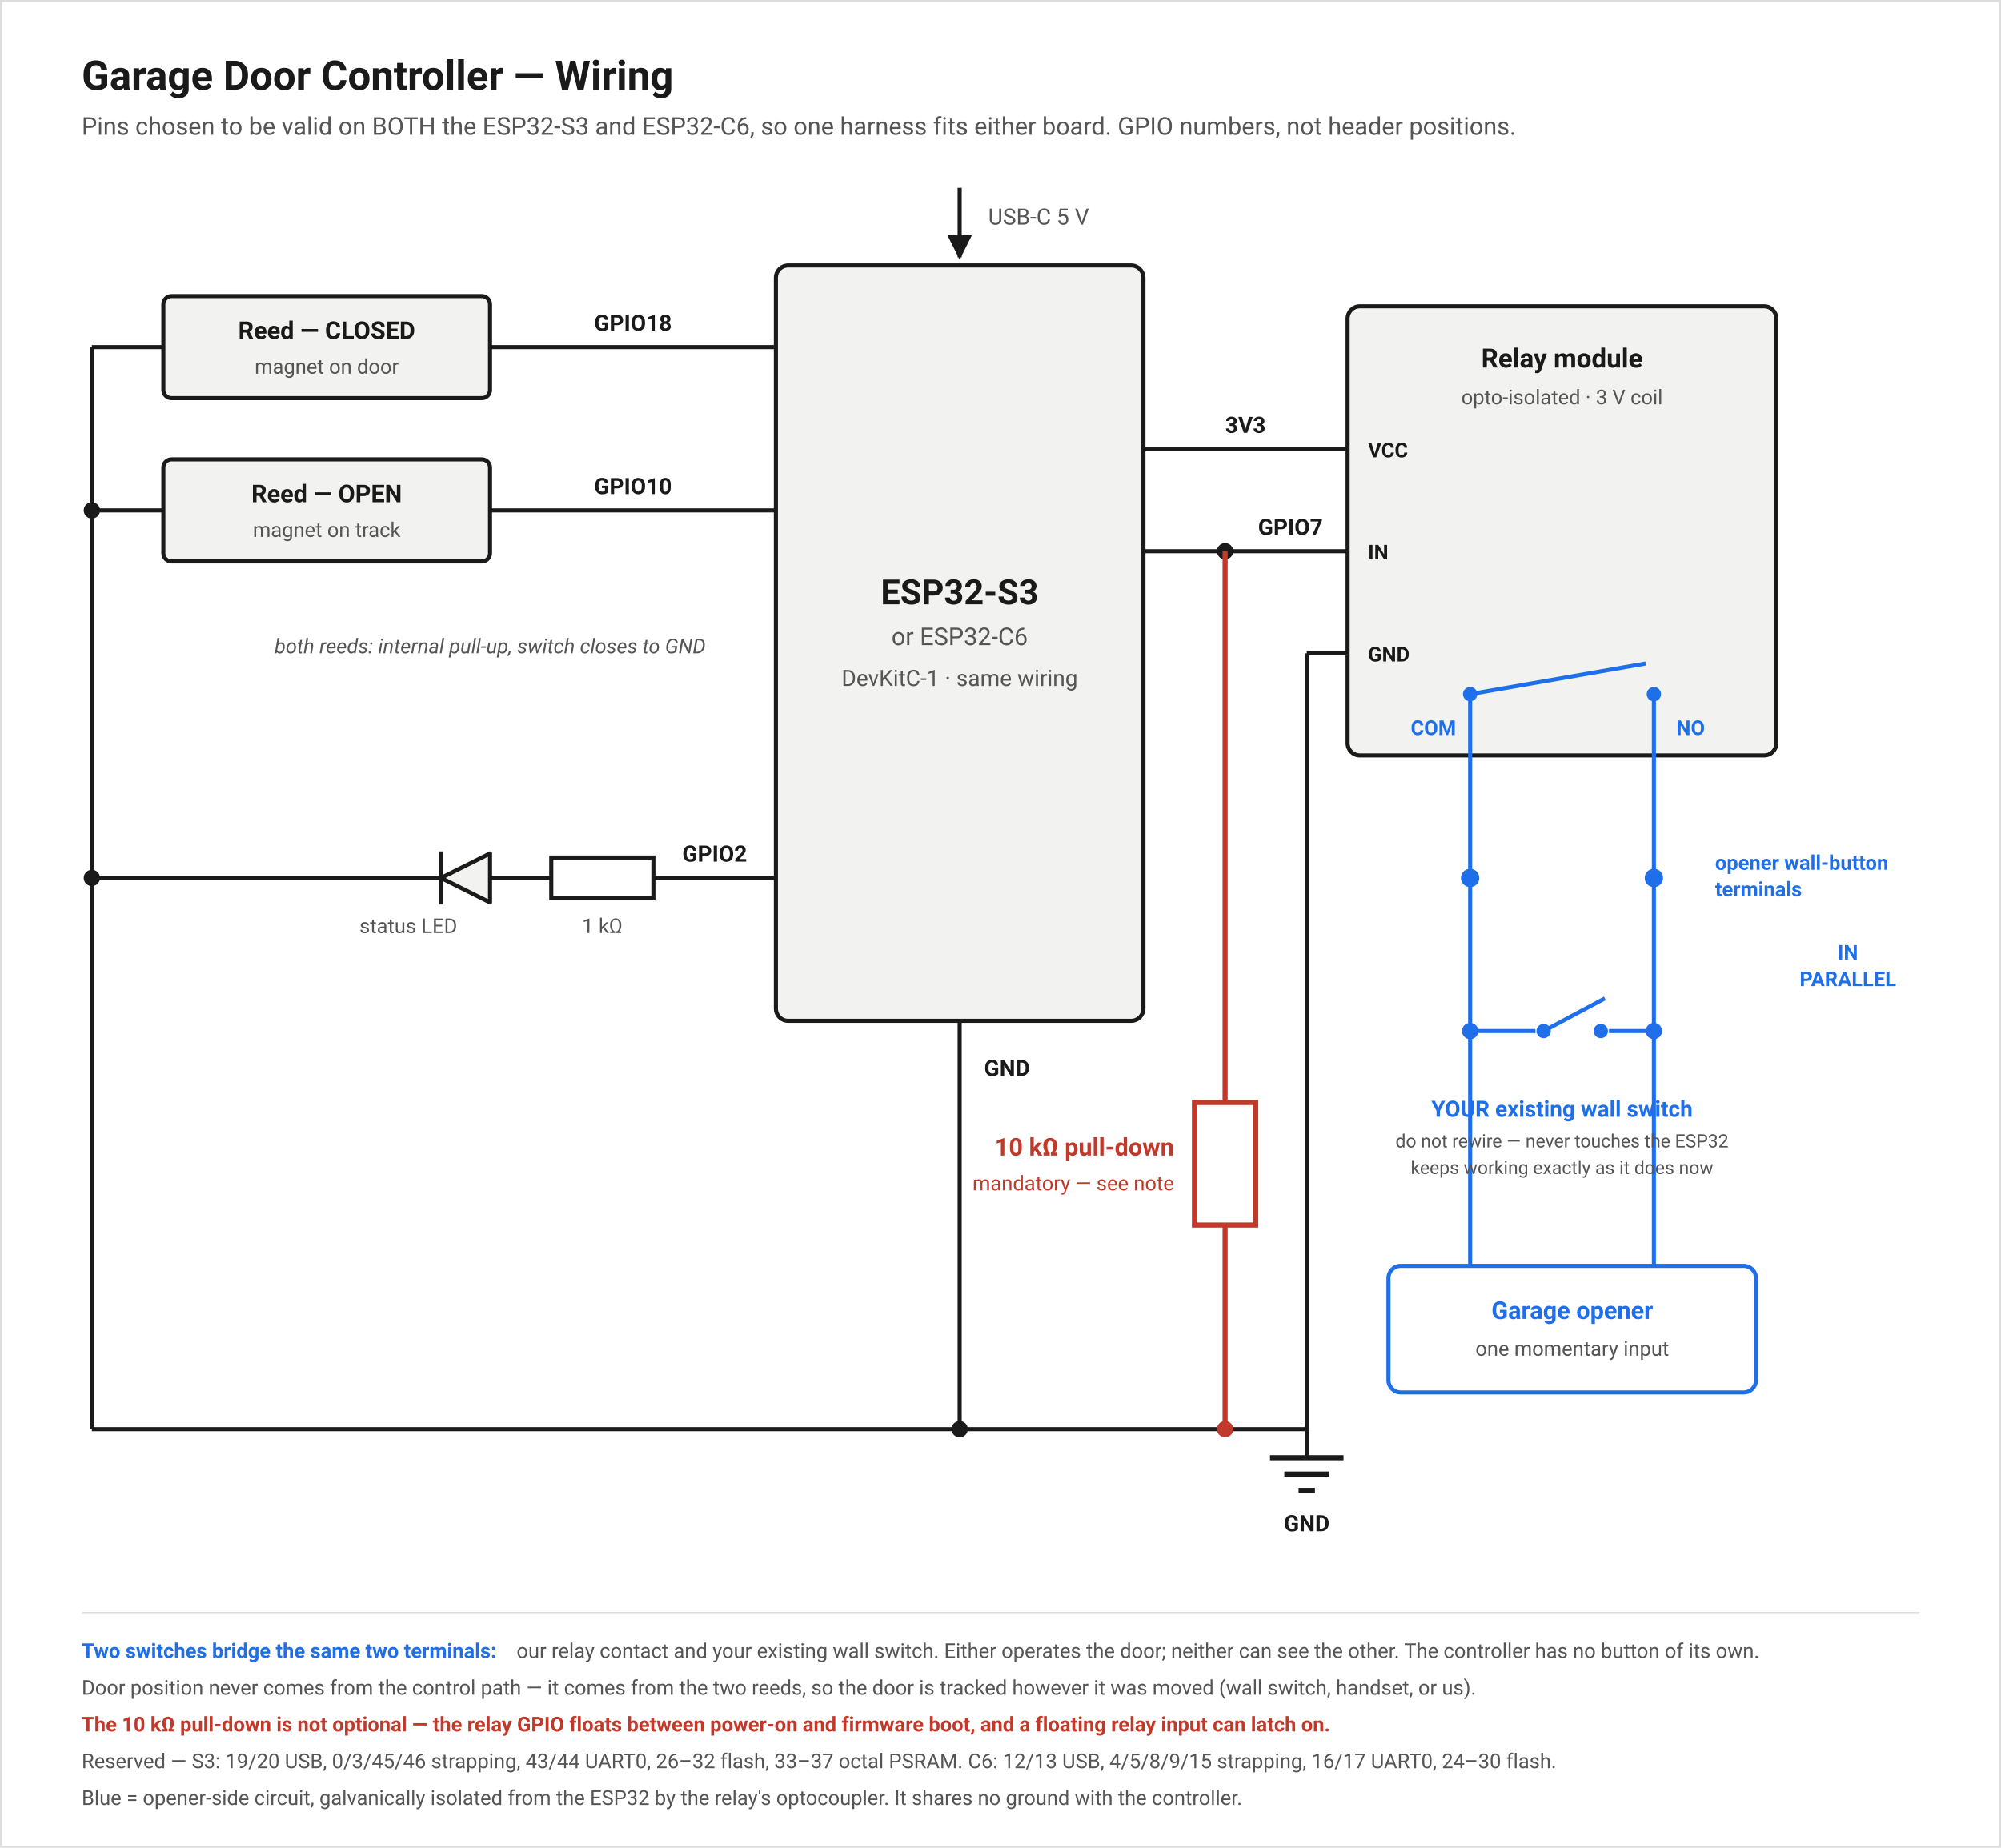
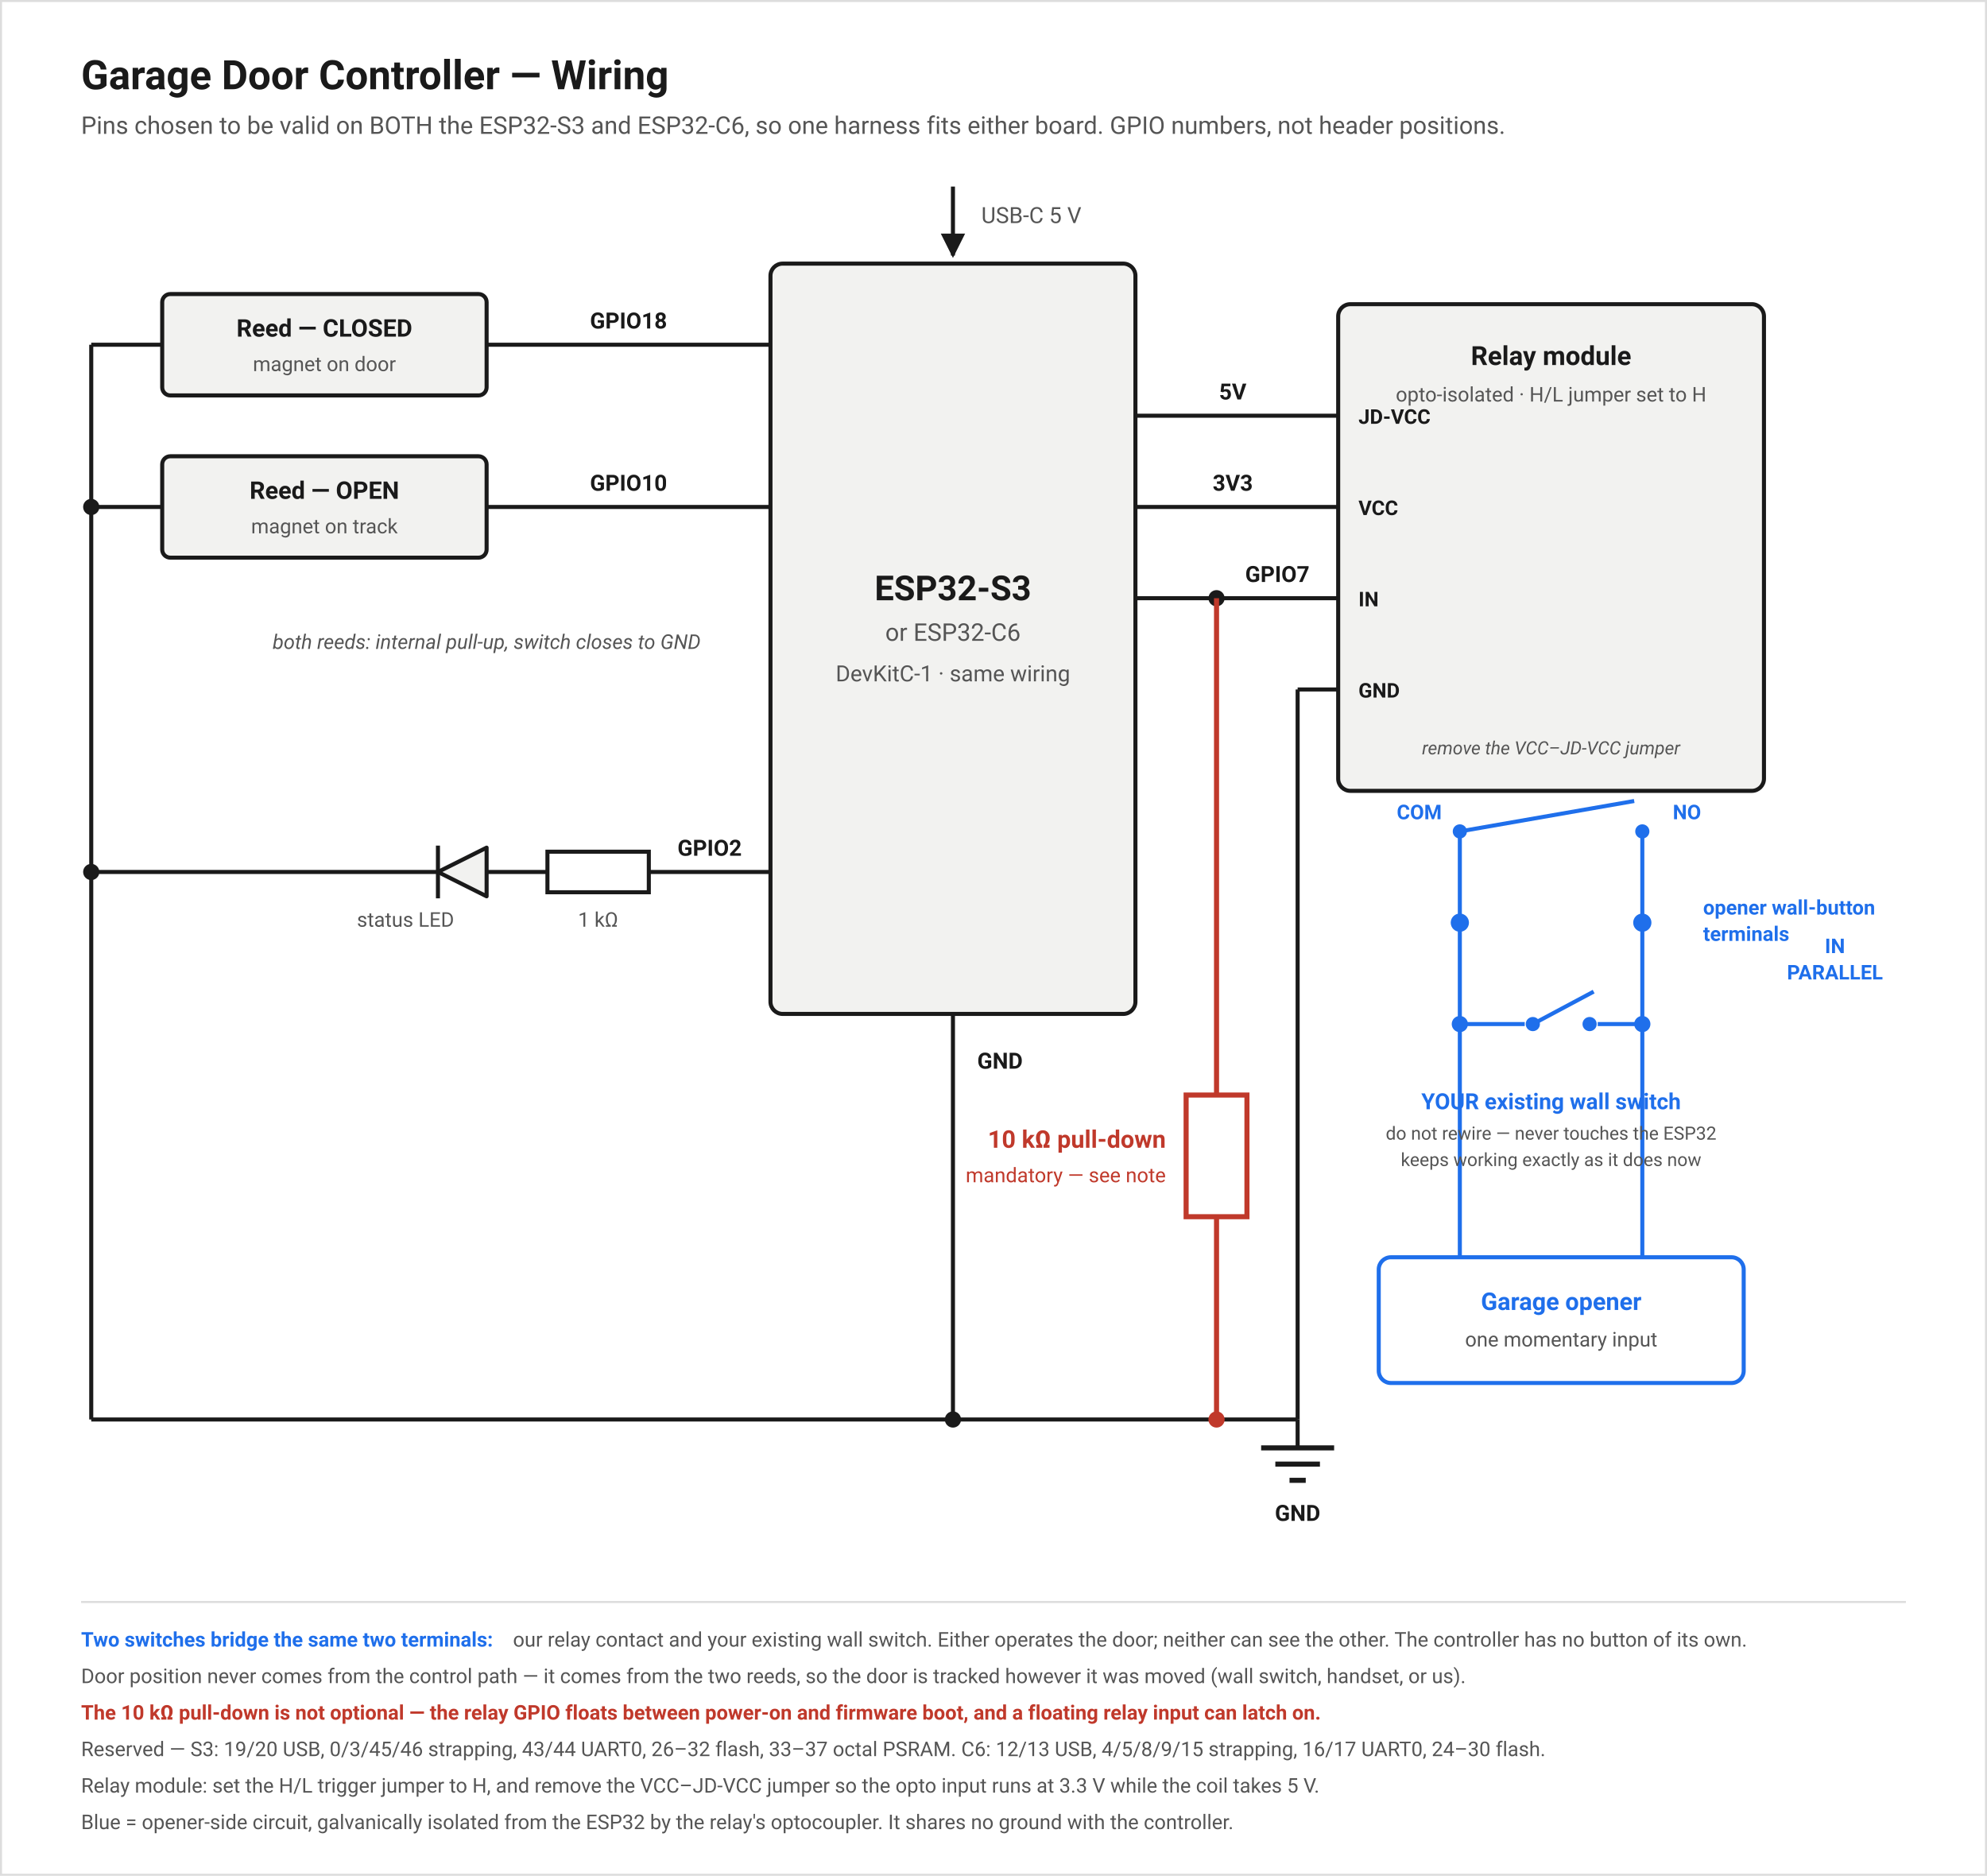
- <svg xmlns="http://www.w3.org/2000/svg" viewBox="0 0 980 905" width="980" height="905" role="img" aria-labelledby="svgtitle svgdesc">
-   <rect x="0" y="0" width="980" height="905" fill="#ffffff" />
-   <rect x="0.5" y="0.5" width="979" height="904" fill="none" stroke="#dddddd" />
+ <svg xmlns="http://www.w3.org/2000/svg" viewBox="0 0 980 925" width="980" height="925" role="img" aria-labelledby="svgtitle svgdesc">
+   <rect x="0" y="0" width="980" height="925" fill="#ffffff" />
+   <rect x="0.5" y="0.5" width="979" height="924" fill="none" stroke="#dddddd" />
  <g font-family="ui-sans-serif, system-ui, -apple-system, 'Segoe UI', Roboto, Helvetica, Arial, sans-serif" fill="#1a1a1a">
    <text x="40" y="44" font-size="20" font-weight="700">Garage Door Controller — Wiring</text>
    <text x="40" y="66" font-size="12" fill="#555555">Pins chosen to be valid on BOTH the ESP32-S3 and ESP32-C6, so one harness fits either board. GPIO numbers, not header positions.</text>
    <rect x="380" y="130" width="180" height="370" rx="6" fill="#f2f2f0" stroke="#1a1a1a" stroke-width="2" />
    <text x="470" y="296" font-size="17" font-weight="700" text-anchor="middle">ESP32-S3</text>
    <text x="470" y="316" font-size="12" fill="#555555" text-anchor="middle">or ESP32-C6</text>
    <text x="470" y="336" font-size="11" fill="#555555" text-anchor="middle">DevKitC-1 · same wiring</text>
    <line x1="470" y1="92" x2="470" y2="126" stroke="#1a1a1a" stroke-width="2" marker-end="url(#arrow)" />
    <text x="484" y="110" font-size="11" fill="#555555">USB-C 5 V</text>
    <line x1="45" y1="170" x2="45" y2="700" stroke="#1a1a1a" stroke-width="2" />
    <rect x="80" y="145" width="160" height="50" rx="4" fill="#f2f2f0" stroke="#1a1a1a" stroke-width="2" />
    <text x="160" y="166" font-size="12" font-weight="700" text-anchor="middle">Reed — CLOSED</text>
    <text x="160" y="183" font-size="10" fill="#555555" text-anchor="middle">magnet on door</text>
    <line x1="240" y1="170" x2="380" y2="170" stroke="#1a1a1a" stroke-width="2" />
    <text x="310" y="162" font-size="11" font-weight="700" text-anchor="middle">GPIO18</text>
    <line x1="80" y1="170" x2="45" y2="170" stroke="#1a1a1a" stroke-width="2" />
    <rect x="80" y="225" width="160" height="50" rx="4" fill="#f2f2f0" stroke="#1a1a1a" stroke-width="2" />
    <text x="160" y="246" font-size="12" font-weight="700" text-anchor="middle">Reed — OPEN</text>
    <text x="160" y="263" font-size="10" fill="#555555" text-anchor="middle">magnet on track</text>
    <line x1="240" y1="250" x2="380" y2="250" stroke="#1a1a1a" stroke-width="2" />
    <text x="310" y="242" font-size="11" font-weight="700" text-anchor="middle">GPIO10</text>
    <line x1="80" y1="250" x2="45" y2="250" stroke="#1a1a1a" stroke-width="2" />
    <circle cx="45" cy="250" r="4" fill="#1a1a1a" />
    <text x="240" y="320" font-size="10" font-style="italic" fill="#555555" text-anchor="middle">both reeds: internal pull-up, switch closes to GND</text>
    <line x1="380" y1="430" x2="320" y2="430" stroke="#1a1a1a" stroke-width="2" />
    <text x="350" y="422" font-size="11" font-weight="700" text-anchor="middle">GPIO2</text>
    <rect x="270" y="420" width="50" height="20" fill="#ffffff" stroke="#1a1a1a" stroke-width="2" />
    <text x="295" y="457" font-size="10" fill="#555555" text-anchor="middle">1 kΩ</text>
    <line x1="270" y1="430" x2="240" y2="430" stroke="#1a1a1a" stroke-width="2" />
    <polygon points="240,418 240,442 216,430" fill="#f2f2f0" stroke="#1a1a1a" stroke-width="2" stroke-linejoin="round" />
    <line x1="216" y1="417" x2="216" y2="443" stroke="#1a1a1a" stroke-width="2" />
    <text x="200" y="457" font-size="10" fill="#555555" text-anchor="middle">status LED</text>
    <line x1="216" y1="430" x2="45" y2="430" stroke="#1a1a1a" stroke-width="2" />
    <circle cx="45" cy="430" r="4" fill="#1a1a1a" />
-     <rect x="660" y="150" width="210" height="220" rx="6" fill="#f2f2f0" stroke="#1a1a1a" stroke-width="2" />
+     <rect x="660" y="150" width="210" height="240" rx="6" fill="#f2f2f0" stroke="#1a1a1a" stroke-width="2" />
    <text x="765" y="180" font-size="13" font-weight="700" text-anchor="middle">Relay module</text>
-     <text x="765" y="198" font-size="10" fill="#555555" text-anchor="middle">opto-isolated · 3 V coil</text>
-     <line x1="560" y1="220" x2="660" y2="220" stroke="#1a1a1a" stroke-width="2" />
-     <text x="610" y="212" font-size="11" font-weight="700" text-anchor="middle">3V3</text>
-     <text x="670" y="224" font-size="10" font-weight="700">VCC</text>
-     <line x1="560" y1="270" x2="660" y2="270" stroke="#1a1a1a" stroke-width="2" />
-     <text x="632" y="262" font-size="11" font-weight="700" text-anchor="middle">GPIO7</text>
-     <text x="670" y="274" font-size="10" font-weight="700">IN</text>
-     <line x1="660" y1="320" x2="640" y2="320" stroke="#1a1a1a" stroke-width="2" />
-     <line x1="640" y1="320" x2="640" y2="700" stroke="#1a1a1a" stroke-width="2" />
-     <text x="670" y="324" font-size="10" font-weight="700">GND</text>
-     <circle cx="720" cy="340" r="3.5" fill="#1f6feb" />
-     <circle cx="810" cy="340" r="3.5" fill="#1f6feb" />
-     <line x1="720" y1="340" x2="806" y2="325" stroke="#1f6feb" stroke-width="2" />
-     <text x="702" y="360" font-size="10" font-weight="700" fill="#1f6feb" text-anchor="middle">COM</text>
-     <text x="828" y="360" font-size="10" font-weight="700" fill="#1f6feb" text-anchor="middle">NO</text>
-     <circle cx="600" cy="270" r="4" fill="#1a1a1a" />
-     <line x1="600" y1="270" x2="600" y2="540" stroke="#c0392b" stroke-width="2.5" />
+     <text x="765" y="198" font-size="10" fill="#555555" text-anchor="middle">opto-isolated · H/L jumper set to H</text>
+     <line x1="560" y1="205" x2="660" y2="205" stroke="#1a1a1a" stroke-width="2" />
+     <text x="608" y="197" font-size="11" font-weight="700" text-anchor="middle">5V</text>
+     <text x="670" y="209" font-size="10" font-weight="700">JD-VCC</text>
+     <line x1="560" y1="250" x2="660" y2="250" stroke="#1a1a1a" stroke-width="2" />
+     <text x="608" y="242" font-size="11" font-weight="700" text-anchor="middle">3V3</text>
+     <text x="670" y="254" font-size="10" font-weight="700">VCC</text>
+     <line x1="560" y1="295" x2="660" y2="295" stroke="#1a1a1a" stroke-width="2" />
+     <text x="630" y="287" font-size="11" font-weight="700" text-anchor="middle">GPIO7</text>
+     <text x="670" y="299" font-size="10" font-weight="700">IN</text>
+     <line x1="660" y1="340" x2="640" y2="340" stroke="#1a1a1a" stroke-width="2" />
+     <line x1="640" y1="340" x2="640" y2="700" stroke="#1a1a1a" stroke-width="2" />
+     <text x="670" y="344" font-size="10" font-weight="700">GND</text>
+     <text x="765" y="372" font-size="9" font-style="italic" fill="#555555" text-anchor="middle">remove the VCC–JD-VCC jumper</text>
+     <circle cx="720" cy="410" r="3.5" fill="#1f6feb" />
+     <circle cx="810" cy="410" r="3.5" fill="#1f6feb" />
+     <line x1="720" y1="410" x2="806" y2="395" stroke="#1f6feb" stroke-width="2" />
+     <text x="700" y="404" font-size="10" font-weight="700" fill="#1f6feb" text-anchor="middle">COM</text>
+     <text x="832" y="404" font-size="10" font-weight="700" fill="#1f6feb" text-anchor="middle">NO</text>
+     <circle cx="600" cy="295" r="4" fill="#1a1a1a" />
+     <line x1="600" y1="295" x2="600" y2="540" stroke="#c0392b" stroke-width="2.5" />
    <rect x="585" y="540" width="30" height="60" fill="#ffffff" stroke="#c0392b" stroke-width="2.5" />
    <line x1="600" y1="600" x2="600" y2="700" stroke="#c0392b" stroke-width="2.5" />
    <text x="575" y="566" font-size="12" font-weight="700" fill="#c0392b" text-anchor="end">10 kΩ pull-down</text>
    <text x="575" y="583" font-size="10" fill="#c0392b" text-anchor="end">mandatory — see note</text>
-     <line x1="720" y1="340" x2="720" y2="620" stroke="#1f6feb" stroke-width="2" />
-     <line x1="810" y1="340" x2="810" y2="620" stroke="#1f6feb" stroke-width="2" />
-     <circle cx="720" cy="430" r="4.5" fill="#1f6feb" />
-     <circle cx="810" cy="430" r="4.5" fill="#1f6feb" />
-     <text x="840" y="426" font-size="10" font-weight="700" fill="#1f6feb">opener wall-button</text>
-     <text x="840" y="439" font-size="10" font-weight="700" fill="#1f6feb">terminals</text>
+     <line x1="720" y1="410" x2="720" y2="620" stroke="#1f6feb" stroke-width="2" />
+     <line x1="810" y1="410" x2="810" y2="620" stroke="#1f6feb" stroke-width="2" />
+     <circle cx="720" cy="455" r="4.5" fill="#1f6feb" />
+     <circle cx="810" cy="455" r="4.5" fill="#1f6feb" />
+     <text x="840" y="451" font-size="10" font-weight="700" fill="#1f6feb">opener wall-button</text>
+     <text x="840" y="464" font-size="10" font-weight="700" fill="#1f6feb">terminals</text>
    <line x1="720" y1="505" x2="752" y2="505" stroke="#1f6feb" stroke-width="2" />
    <circle cx="720" cy="505" r="4" fill="#1f6feb" />
    <circle cx="756" cy="505" r="3.5" fill="#1f6feb" />
    <circle cx="784" cy="505" r="3.5" fill="#1f6feb" />
    <line x1="756" y1="505" x2="786" y2="489" stroke="#1f6feb" stroke-width="2" />
    <line x1="788" y1="505" x2="810" y2="505" stroke="#1f6feb" stroke-width="2" />
    <circle cx="810" cy="505" r="4" fill="#1f6feb" />
    <text x="765" y="547" font-size="11" font-weight="700" fill="#1f6feb" text-anchor="middle">YOUR existing wall switch</text>
    <text x="765" y="562" font-size="9" fill="#555555" text-anchor="middle">do not rewire — never touches the ESP32</text>
    <text x="765" y="575" font-size="9" fill="#555555" text-anchor="middle">keeps working exactly as it does now</text>
    <text x="905" y="470" font-size="10" font-weight="700" fill="#1f6feb" text-anchor="middle">IN</text>
    <text x="905" y="483" font-size="10" font-weight="700" fill="#1f6feb" text-anchor="middle">PARALLEL</text>
    <rect x="680" y="620" width="180" height="62" rx="6" fill="#ffffff" stroke="#1f6feb" stroke-width="2" />
    <text x="770" y="646" font-size="12" font-weight="700" fill="#1f6feb" text-anchor="middle">Garage opener</text>
    <text x="770" y="664" font-size="10" fill="#555555" text-anchor="middle">one momentary input</text>
    <line x1="470" y1="500" x2="470" y2="700" stroke="#1a1a1a" stroke-width="2" />
    <text x="482" y="527" font-size="11" font-weight="700">GND</text>
    <line x1="45" y1="700" x2="640" y2="700" stroke="#1a1a1a" stroke-width="2" />
    <circle cx="470" cy="700" r="4" fill="#1a1a1a" />
    <circle cx="600" cy="700" r="4" fill="#c0392b" />
    <line x1="640" y1="700" x2="640" y2="714" stroke="#1a1a1a" stroke-width="2" />
    <line x1="622" y1="714" x2="658" y2="714" stroke="#1a1a1a" stroke-width="2.5" />
    <line x1="629" y1="722" x2="651" y2="722" stroke="#1a1a1a" stroke-width="2.5" />
    <line x1="636" y1="730" x2="644" y2="730" stroke="#1a1a1a" stroke-width="2.5" />
    <text x="640" y="750" font-size="11" font-weight="700" text-anchor="middle">GND</text>
    <line x1="40" y1="790" x2="940" y2="790" stroke="#dddddd" stroke-width="1" />
    <text x="40" y="812" font-size="10" fill="#1f6feb" font-weight="700">Two switches bridge the same two terminals:</text>
    <text x="253" y="812" font-size="10" fill="#555555">our relay contact and your existing wall switch. Either operates the door; neither can see the other. The controller has no button of its own.</text>
    <text x="40" y="830" font-size="10" fill="#555555">Door position never comes from the control path — it comes from the two reeds, so the door is tracked however it was moved (wall switch, handset, or us).</text>
    <text x="40" y="848" font-size="10" fill="#c0392b" font-weight="700">The 10 kΩ pull-down is not optional — the relay GPIO floats between power-on and firmware boot, and a floating relay input can latch on.</text>
    <text x="40" y="866" font-size="10" fill="#555555">Reserved — S3: 19/20 USB, 0/3/45/46 strapping, 43/44 UART0, 26–32 flash, 33–37 octal PSRAM. C6: 12/13 USB, 4/5/8/9/15 strapping, 16/17 UART0, 24–30 flash.</text>
-     <text x="40" y="884" font-size="10" fill="#555555">Blue = opener-side circuit, galvanically isolated from the ESP32 by the relay's optocoupler. It shares no ground with the controller.</text>
+     <text x="40" y="884" font-size="10" fill="#555555">Relay module: set the H/L trigger jumper to H, and remove the VCC–JD-VCC jumper so the opto input runs at 3.3 V while the coil takes 5 V.</text>
+     <text x="40" y="902" font-size="10" fill="#555555">Blue = opener-side circuit, galvanically isolated from the ESP32 by the relay's optocoupler. It shares no ground with the controller.</text>
  </g>
  <defs>
    <marker id="arrow" viewBox="0 0 10 10" refX="9" refY="5" markerWidth="6" markerHeight="6" orient="auto-start-reverse">
      <path d="M 0 0 L 10 5 L 0 10 z" fill="#1a1a1a" />
    </marker>
  </defs>
</svg>
